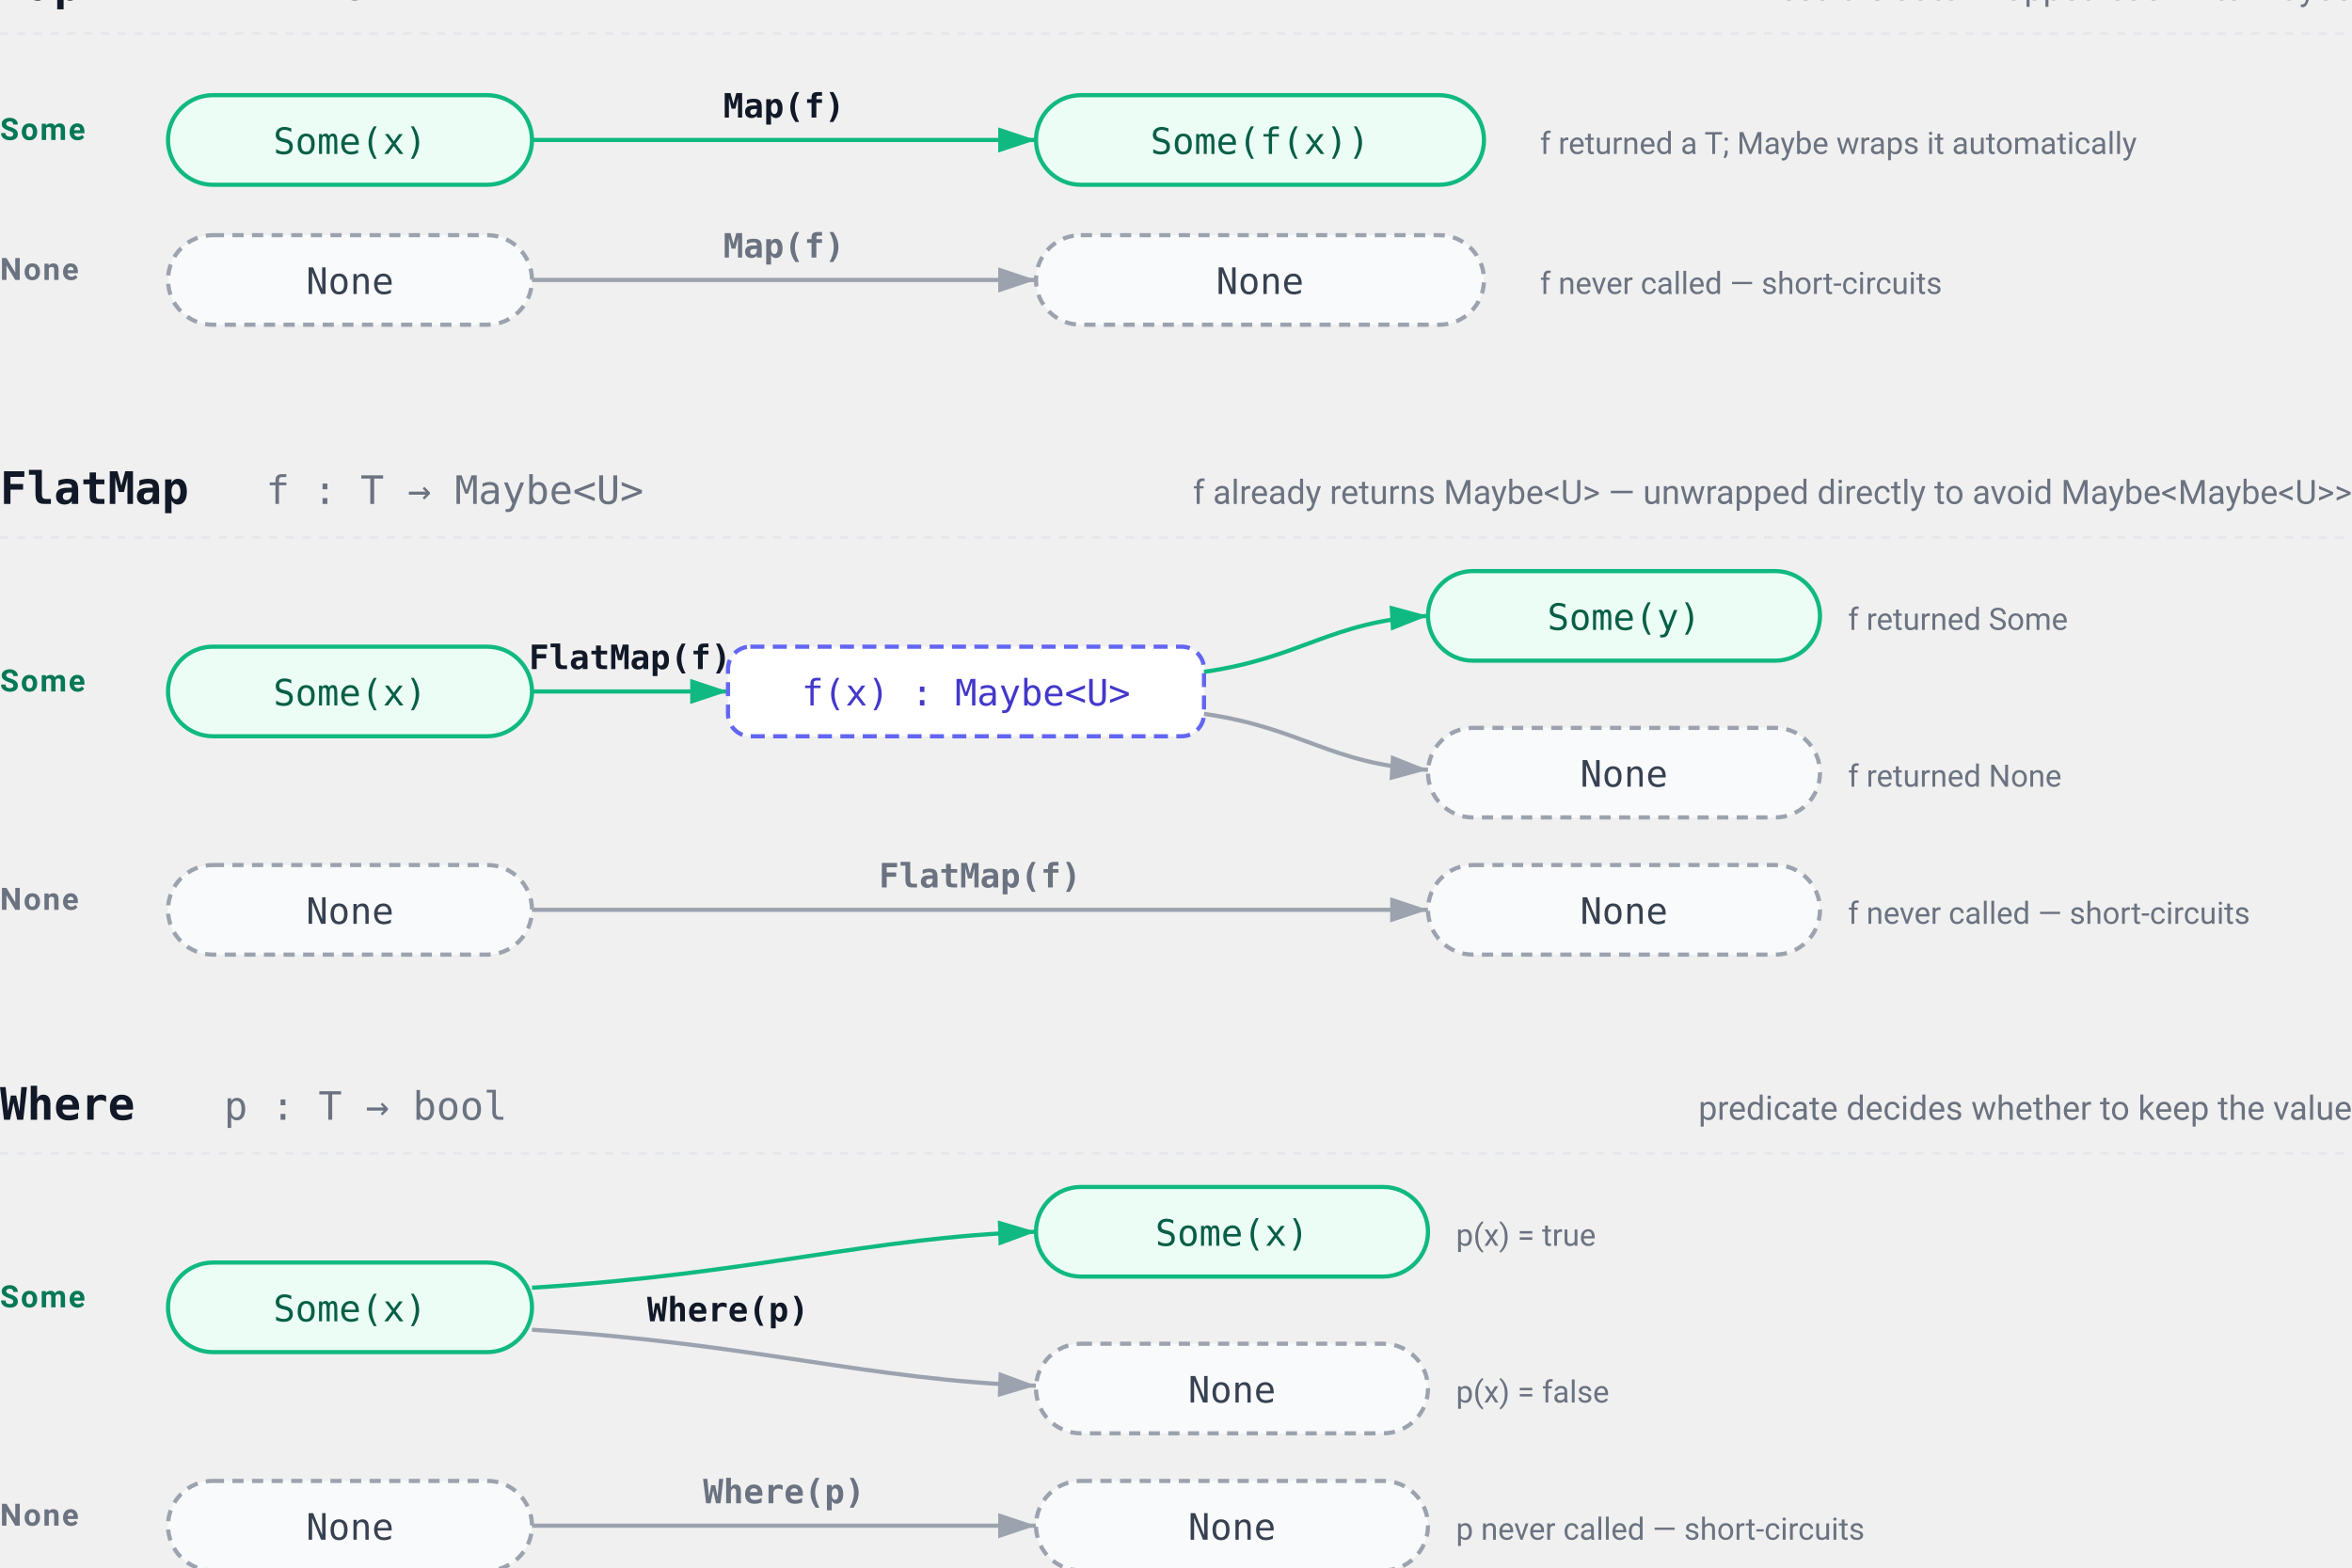
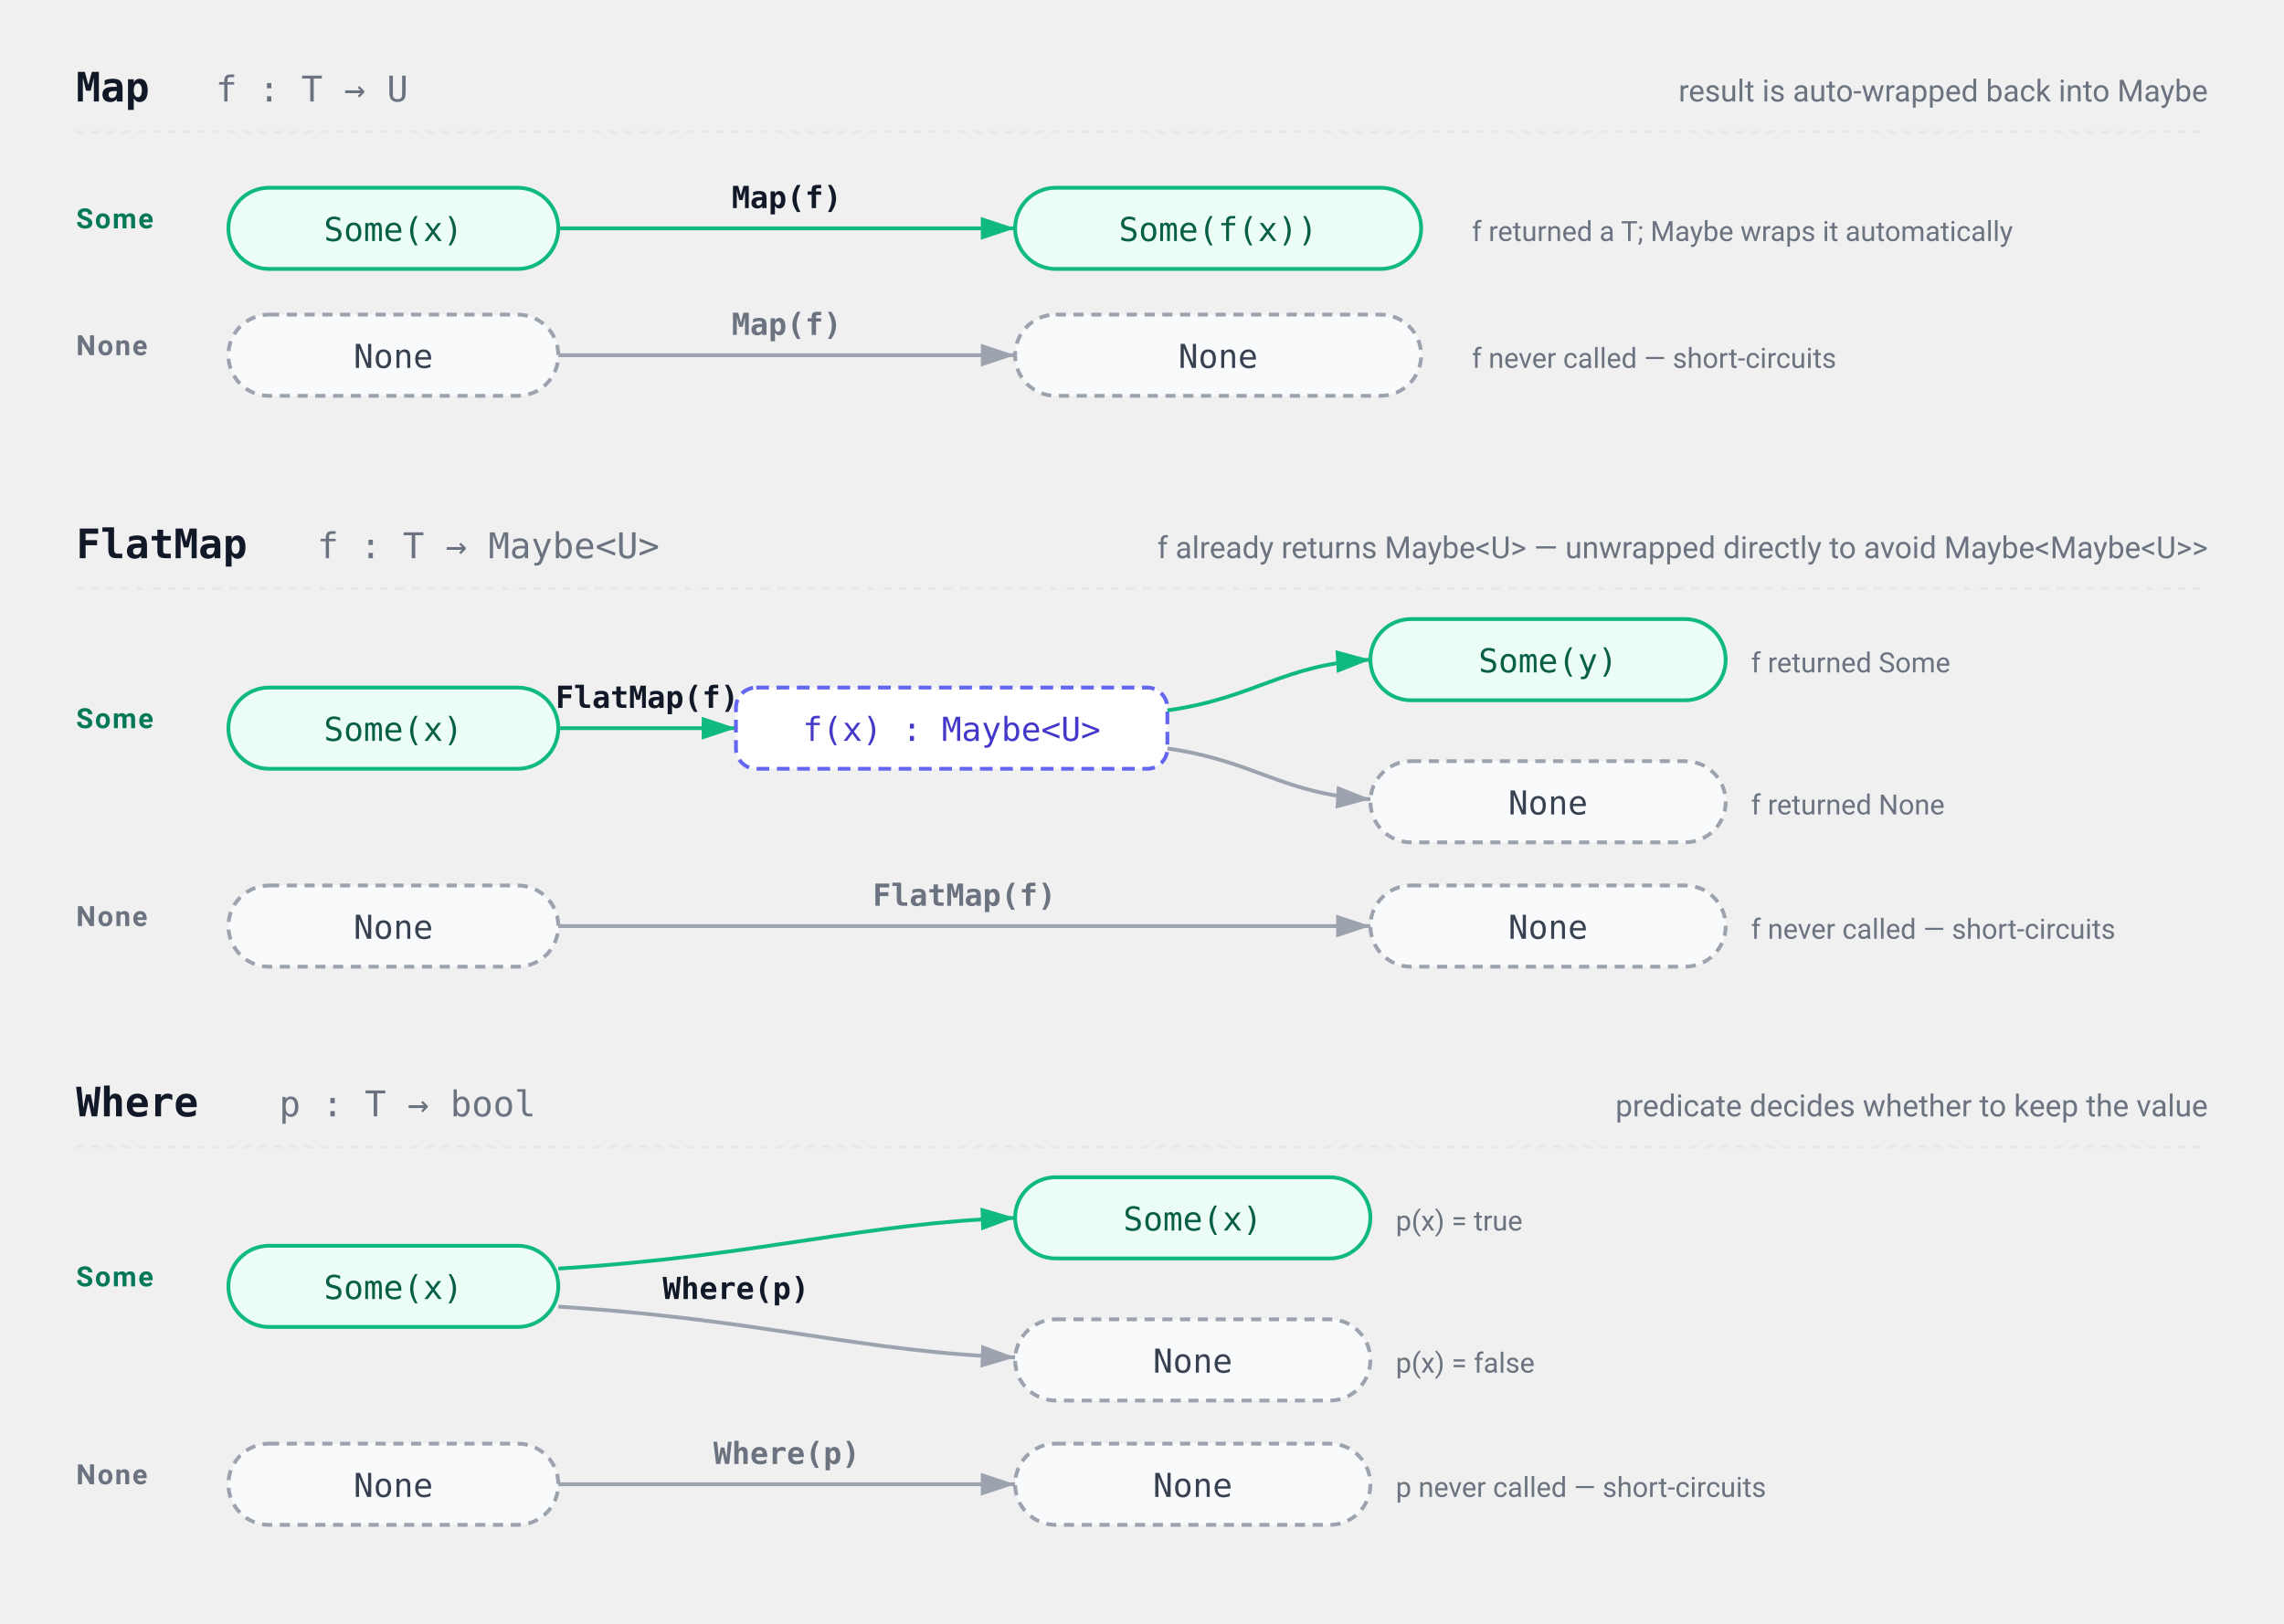
- <svg xmlns="http://www.w3.org/2000/svg" class="dark" viewBox="30 40 840 560" role="img" aria-label="Maybe composition: Map, FlatMap, Where">
+ <svg xmlns="http://www.w3.org/2000/svg" class="dark" viewBox="0 0 900 640" role="img" aria-label="Maybe composition: Map, FlatMap, Where">
  <style>
    .op-name   { font: 700 16px ui-monospace, SFMono-Regular, 'SF Mono', Menlo, Consolas, monospace; fill: #111827; }
    .op-sig    { font: 14px ui-monospace, SFMono-Regular, 'SF Mono', Menlo, Consolas, monospace; fill: #6B7280; }
    .op-hint   { font: 12px -apple-system, BlinkMacSystemFont, 'Segoe UI', Roboto, sans-serif; fill: #6B7280; }
    .track-tag { font: 600 11px -apple-system, BlinkMacSystemFont, 'Segoe UI', Roboto, sans-serif; letter-spacing: 0.06em; text-transform: uppercase; }
    .mono      { font: 13px ui-monospace, SFMono-Regular, 'SF Mono', Menlo, Consolas, monospace; }
    .op-label  { font: 600 12px ui-monospace, SFMono-Regular, 'SF Mono', Menlo, Consolas, monospace; fill: #111827; }
    .note      { font: 11px -apple-system, BlinkMacSystemFont, 'Segoe UI', Roboto, sans-serif; fill: #6B7280; }

    .section-rule  { stroke: #E5E7EB; }

    .green-bg      { fill: #ECFDF5; }
    .green-border  { stroke: #10B981; }
    .green-text    { fill: #065F46; }
    .green-tag     { fill: #047857; }

    .none-bg       { fill: #F9FAFB; }
    .none-border   { stroke: #9CA3AF; }
    .none-text     { fill: #374151; }
    .none-tag      { fill: #6B7280; }

    .pill-bg       { fill: #FFFFFF; }
    .pill-border   { stroke: #6366F1; }
    .pill-text     { fill: #4338CA; }

    .op-label-muted { fill: #6B7280; }

    :where(.dark) {
      .section-rule  { stroke: #30363d; }

      .green-bg      { fill: #0a2618; }
      .green-text    { fill: #6EE7B7; }
      .green-tag     { fill: #34D399; }

      .none-bg       { fill: #161b22; }
      .none-border   { stroke: #6e7681; }
      .none-text     { fill: #c9d1d9; }
      .none-tag      { fill: #8b949e; }

      .pill-bg       { fill: #161b22; }
      .pill-border   { stroke: #818CF8; }
      .pill-text     { fill: #C7D2FE; }

      .op-name       { fill: #e6edf3; }
      .op-sig        { fill: #8b949e; }
      .op-hint       { fill: #8b949e; }
      .op-label      { fill: #e6edf3; }
      .op-label-muted { fill: #8b949e; }
      .note          { fill: #8b949e; }
    }
  </style>
  <defs>
    <marker id="mc-g" markerWidth="10" markerHeight="10" refX="9" refY="3" orient="auto" markerUnits="strokeWidth">
      <path d="M 0,0 L 9,3 L 0,6 z" fill="#10B981" />
    </marker>
    <marker id="mc-n" markerWidth="10" markerHeight="10" refX="9" refY="3" orient="auto" markerUnits="strokeWidth">
      <path d="M 0,0 L 9,3 L 0,6 z" fill="#9CA3AF" />
    </marker>
  </defs>
  <g>
    <text class="op-name" x="30" y="40">Map</text>
    <text class="op-sig" x="85" y="40">f : T → U</text>
    <text class="op-hint" x="870" y="40" text-anchor="end">result is auto-wrapped back into Maybe</text>
    <line class="section-rule" x1="30" y1="52" x2="870" y2="52" stroke-dasharray="3 3" />
    <text class="track-tag green-tag" x="30" y="90">Some</text>
    <rect class="green-bg green-border" x="90" y="74" width="130" height="32" rx="16" stroke-width="1.5" />
    <text class="mono green-text" x="155" y="95" text-anchor="middle">Some(x)</text>
    <line x1="220" y1="90" x2="400" y2="90" stroke="#10B981" stroke-width="1.5" marker-end="url(#mc-g)" />
    <text class="op-label" x="310" y="82" text-anchor="middle">Map(f)</text>
    <rect class="green-bg green-border" x="400" y="74" width="160" height="32" rx="16" stroke-width="1.5" />
    <text class="mono green-text" x="480" y="95" text-anchor="middle">Some(f(x))</text>
    <text class="note" x="580" y="95">f returned a T; Maybe wraps it automatically</text>
    <text class="track-tag none-tag" x="30" y="140">None</text>
    <rect class="none-bg none-border" x="90" y="124" width="130" height="32" rx="16" stroke-width="1.5" stroke-dasharray="4 3" />
    <text class="mono none-text" x="155" y="145" text-anchor="middle">None</text>
    <line x1="220" y1="140" x2="400" y2="140" stroke="#9CA3AF" stroke-width="1.5" marker-end="url(#mc-n)" />
    <text class="op-label op-label-muted" x="310" y="132" text-anchor="middle">Map(f)</text>
    <rect class="none-bg none-border" x="400" y="124" width="160" height="32" rx="16" stroke-width="1.5" stroke-dasharray="4 3" />
    <text class="mono none-text" x="480" y="145" text-anchor="middle">None</text>
    <text class="note" x="580" y="145">f never called — short-circuits</text>
  </g>
  <g transform="translate(0, 180)">
    <text class="op-name" x="30" y="40">FlatMap</text>
    <text class="op-sig" x="125" y="40">f : T → Maybe&lt;U&gt;</text>
    <text class="op-hint" x="870" y="40" text-anchor="end">f already returns Maybe&lt;U&gt; — unwrapped directly to avoid Maybe&lt;Maybe&lt;U&gt;&gt;</text>
    <line class="section-rule" x1="30" y1="52" x2="870" y2="52" stroke-dasharray="3 3" />
    <text class="track-tag green-tag" x="30" y="107">Some</text>
    <rect class="green-bg green-border" x="90" y="91" width="130" height="32" rx="16" stroke-width="1.5" />
    <text class="mono green-text" x="155" y="112" text-anchor="middle">Some(x)</text>
    <line x1="220" y1="107" x2="290" y2="107" stroke="#10B981" stroke-width="1.5" marker-end="url(#mc-g)" />
    <text class="op-label" x="255" y="99" text-anchor="middle">FlatMap(f)</text>
    <rect class="pill-bg pill-border" x="290" y="91" width="170" height="32" rx="8" stroke-width="1.5" stroke-dasharray="5 3" />
    <text class="mono pill-text" x="375" y="112" text-anchor="middle">f(x) : Maybe&lt;U&gt;</text>
    <path d="M 460 100 C 495 95, 505 82, 540 80" fill="none" stroke="#10B981" stroke-width="1.5" marker-end="url(#mc-g)" />
    <path d="M 460 115 C 495 120, 505 133, 540 135" fill="none" stroke="#9CA3AF" stroke-width="1.5" marker-end="url(#mc-n)" />
    <rect class="green-bg green-border" x="540" y="64" width="140" height="32" rx="16" stroke-width="1.5" />
    <text class="mono green-text" x="610" y="85" text-anchor="middle">Some(y)</text>
    <text class="note" x="690" y="85">f returned Some</text>
    <rect class="none-bg none-border" x="540" y="120" width="140" height="32" rx="16" stroke-width="1.5" stroke-dasharray="4 3" />
    <text class="mono none-text" x="610" y="141" text-anchor="middle">None</text>
    <text class="note" x="690" y="141">f returned None</text>
    <text class="track-tag none-tag" x="30" y="185">None</text>
    <rect class="none-bg none-border" x="90" y="169" width="130" height="32" rx="16" stroke-width="1.5" stroke-dasharray="4 3" />
    <text class="mono none-text" x="155" y="190" text-anchor="middle">None</text>
    <line x1="220" y1="185" x2="540" y2="185" stroke="#9CA3AF" stroke-width="1.5" marker-end="url(#mc-n)" />
    <text class="op-label op-label-muted" x="380" y="177" text-anchor="middle">FlatMap(f)</text>
    <rect class="none-bg none-border" x="540" y="169" width="140" height="32" rx="16" stroke-width="1.5" stroke-dasharray="4 3" />
    <text class="mono none-text" x="610" y="190" text-anchor="middle">None</text>
    <text class="note" x="690" y="190">f never called — short-circuits</text>
  </g>
  <g transform="translate(0, 400)">
    <text class="op-name" x="30" y="40">Where</text>
    <text class="op-sig" x="110" y="40">p : T → bool</text>
    <text class="op-hint" x="870" y="40" text-anchor="end">predicate decides whether to keep the value</text>
    <line class="section-rule" x1="30" y1="52" x2="870" y2="52" stroke-dasharray="3 3" />
    <text class="track-tag green-tag" x="30" y="107">Some</text>
    <rect class="green-bg green-border" x="90" y="91" width="130" height="32" rx="16" stroke-width="1.5" />
    <text class="mono green-text" x="155" y="112" text-anchor="middle">Some(x)</text>
    <path d="M 220 100 C 300 95, 340 82, 400 80" fill="none" stroke="#10B981" stroke-width="1.5" marker-end="url(#mc-g)" />
    <path d="M 220 115 C 300 120, 340 133, 400 135" fill="none" stroke="#9CA3AF" stroke-width="1.5" marker-end="url(#mc-n)" />
    <text class="op-label" x="290" y="112" text-anchor="middle">Where(p)</text>
    <rect class="green-bg green-border" x="400" y="64" width="140" height="32" rx="16" stroke-width="1.5" />
    <text class="mono green-text" x="470" y="85" text-anchor="middle">Some(x)</text>
    <text class="note" x="550" y="85">p(x) = true</text>
    <rect class="none-bg none-border" x="400" y="120" width="140" height="32" rx="16" stroke-width="1.5" stroke-dasharray="4 3" />
    <text class="mono none-text" x="470" y="141" text-anchor="middle">None</text>
    <text class="note" x="550" y="141">p(x) = false</text>
    <text class="track-tag none-tag" x="30" y="185">None</text>
    <rect class="none-bg none-border" x="90" y="169" width="130" height="32" rx="16" stroke-width="1.5" stroke-dasharray="4 3" />
    <text class="mono none-text" x="155" y="190" text-anchor="middle">None</text>
    <line x1="220" y1="185" x2="400" y2="185" stroke="#9CA3AF" stroke-width="1.5" marker-end="url(#mc-n)" />
    <text class="op-label op-label-muted" x="310" y="177" text-anchor="middle">Where(p)</text>
    <rect class="none-bg none-border" x="400" y="169" width="140" height="32" rx="16" stroke-width="1.5" stroke-dasharray="4 3" />
    <text class="mono none-text" x="470" y="190" text-anchor="middle">None</text>
    <text class="note" x="550" y="190">p never called — short-circuits</text>
  </g>
</svg>
